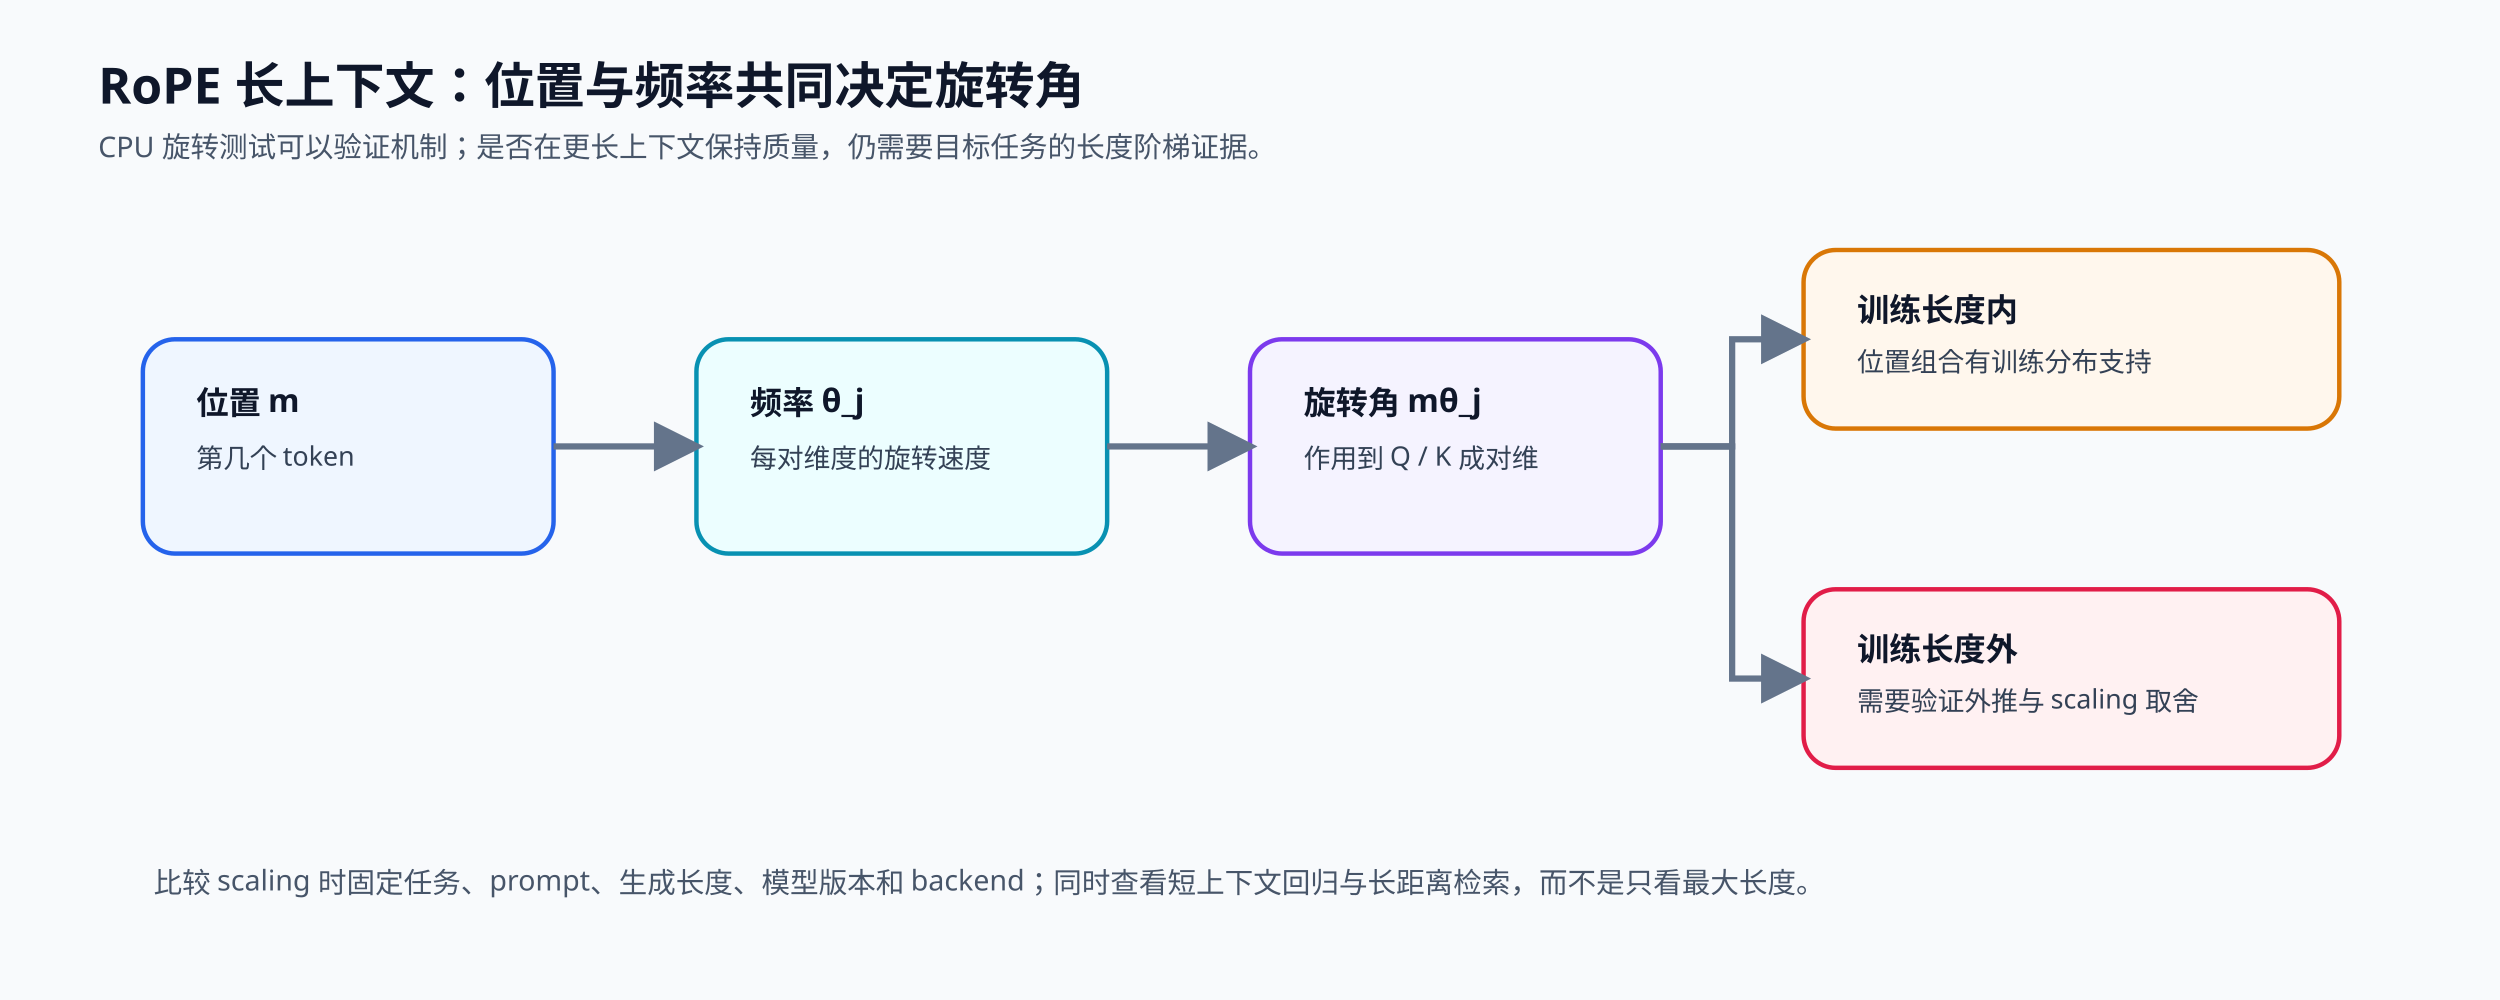
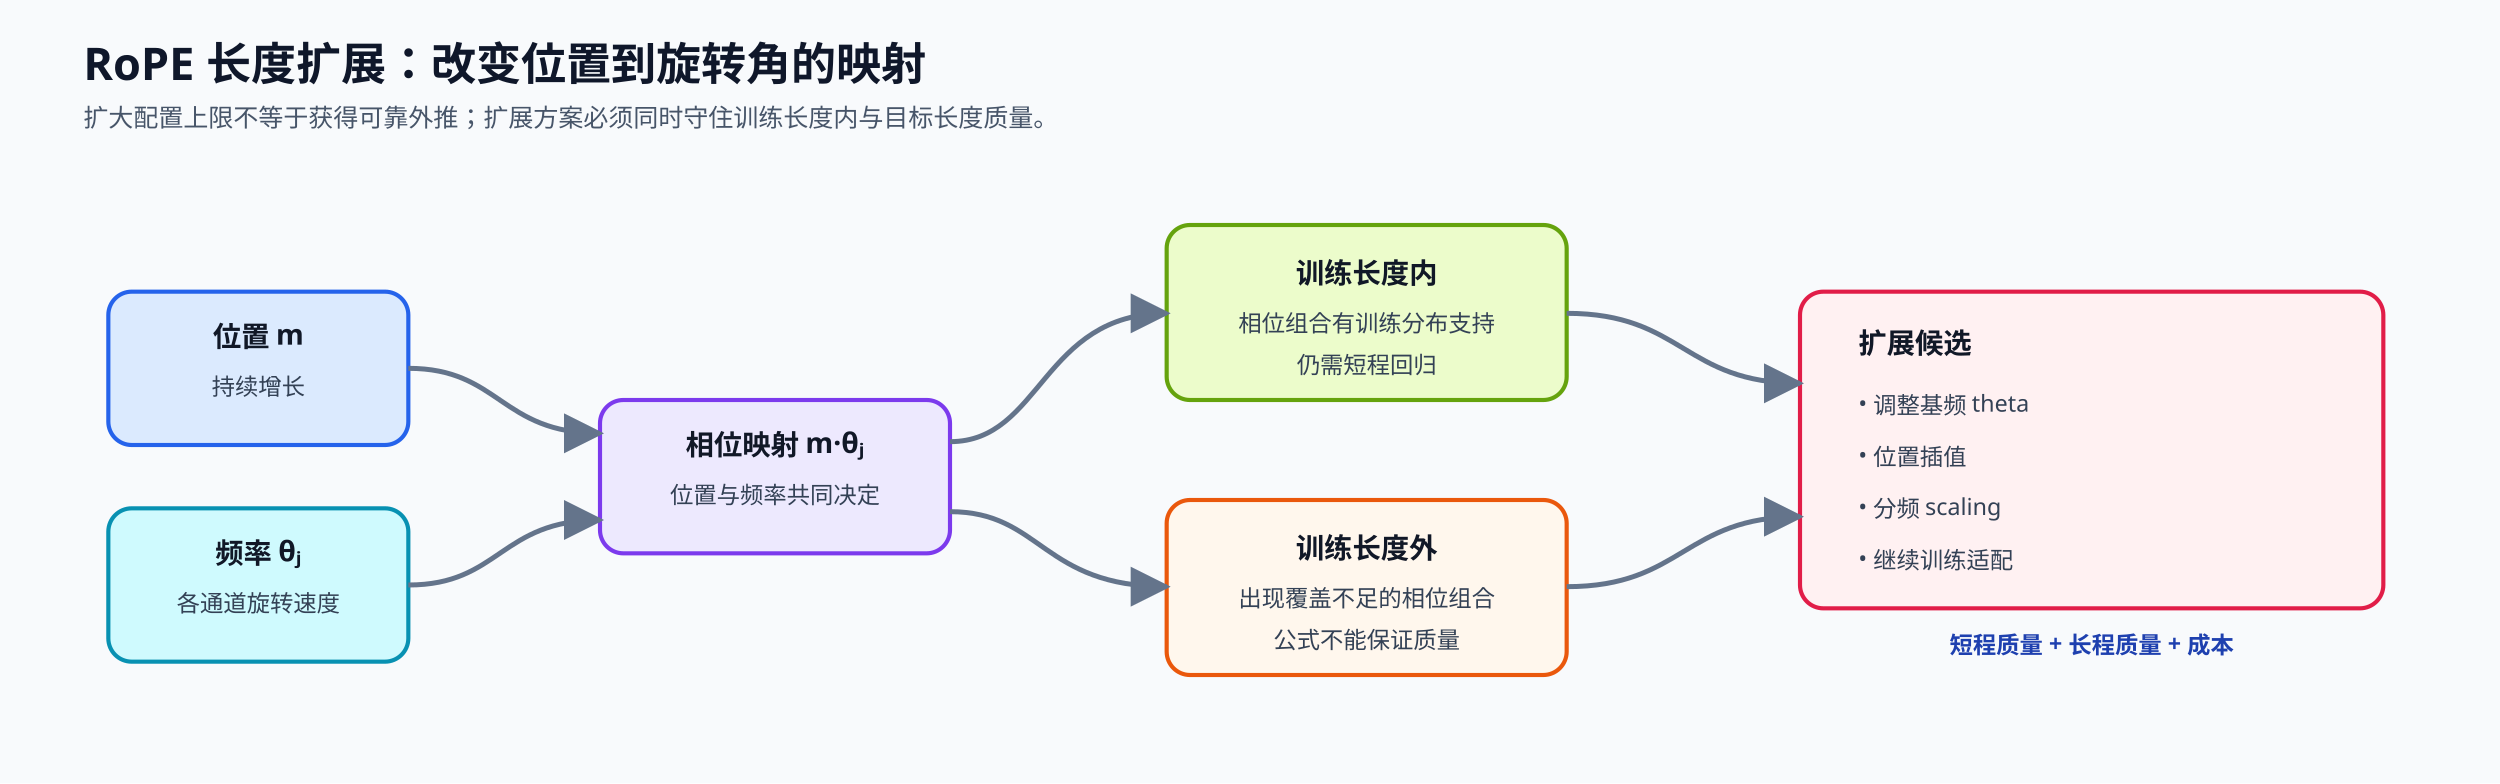
- <svg xmlns="http://www.w3.org/2000/svg" viewBox="0 0 1400 560" role="img" aria-labelledby="title desc">
+ <svg xmlns="http://www.w3.org/2000/svg" width="1500" height="470" viewBox="0 0 1500 470" role="img" aria-labelledby="title desc">
  <defs>
-     <style>.t{font:700 28px sans-serif;fill:#0f172a}.s{font:500 16px sans-serif;fill:#475569}.h{font:700 18px sans-serif;fill:#0f172a}.b{font:500 15px sans-serif;fill:#334155}.box{stroke-width:2.5;rx:18}.a{stroke:#64748b;stroke-width:3.5;fill:none;marker-end:url(#m)}</style>
-     <marker id="m" viewBox="0 0 10 10" refX="8.5" refY="5" markerWidth="8" markerHeight="8" orient="auto">
-       <path d="M0 0L10 5L0 10z" fill="#64748b" />
+     <marker id="arrow" viewBox="0 0 10 10" refX="9" refY="5" markerWidth="8" markerHeight="8" orient="auto">
+       <path d="M0 0L10 5L0 10Z" fill="#64748b" />
    </marker>
+     <style>.title{font:700 27px "Noto Sans SC","Microsoft YaHei",sans-serif;fill:#0f172a}.sub{font:500 15px "Noto Sans SC","Microsoft YaHei",sans-serif;fill:#475569}.head{font:700 17px "Noto Sans SC","Microsoft YaHei",sans-serif;fill:#111827}.body{font:500 14px "Noto Sans SC","Microsoft YaHei",sans-serif;fill:#334155}.accent{font:700 14px "Noto Sans SC","Microsoft YaHei",sans-serif;fill:#1e40af}.box{stroke-width:2.5;rx:14}.flow{stroke:#64748b;stroke-width:3;fill:none;marker-end:url(#arrow)}</style>
  </defs>
-   <rect width="1400" height="560" fill="#f8fafc" />
-   <text x="55" y="58" class="t">RoPE 长上下文：位置与频率共同决定旋转角</text>
-   <text x="55" y="88" class="s">CPU 旋转测试可以验证机制；是否在更长上下文保持质量，仍需要目标任务的长度阶梯证据。</text>
-   <rect x="80" y="190" width="230" height="120" class="box" fill="#eff6ff" stroke="#2563eb" />
-   <text x="110" y="232" class="h">位置 m</text>
-   <text x="110" y="262" class="b">第几个 token</text>
-   <rect x="390" y="190" width="230" height="120" class="box" fill="#ecfeff" stroke="#0891b2" />
-   <text x="420" y="232" class="h">频率 θ_j</text>
-   <text x="420" y="262" class="b">每对维度的旋转速度</text>
-   <rect x="700" y="190" width="230" height="120" class="box" fill="#f5f3ff" stroke="#7c3aed" />
-   <text x="730" y="232" class="h">旋转角 mθ_j</text>
-   <text x="730" y="262" class="b">作用到 Q / K 成对维</text>
-   <rect x="1010" y="140" width="300" height="100" class="box" fill="#fff7ed" stroke="#d97706" />
-   <text x="1040" y="180" class="h">训练长度内</text>
-   <text x="1040" y="208" class="b">位置组合有训练分布支持</text>
-   <rect x="1010" y="330" width="300" height="100" class="box" fill="#fff1f2" stroke="#e11d48" />
-   <text x="1040" y="370" class="h">训练长度外</text>
-   <text x="1040" y="398" class="b">需要验证外推与 scaling 取舍</text>
-   <path d="M310 250H390" class="a" />
-   <path d="M620 250H700" class="a" />
-   <path d="M930 250H970V190H1010" class="a" />
-   <path d="M930 250H970V380H1010" class="a" />
-   <text x="86" y="500" class="s">比较 scaling 时固定任务、prompt、生成长度、模型版本和 backend；同时查看短上下文回归与长距离检索，而不是只看最大长度。</text>
+   <rect width="1500" height="470" fill="#f8fafc" />
+   <text x="50" y="48" class="title">RoPE 长度扩展：改变位置到旋转角的映射</text>
+   <text x="50" y="76" class="sub">扩大配置上限不等于获得可靠外推；扩展方案必须同时守住训练长度内与目标长度质量。</text>
+   <rect x="65" y="175" width="180" height="92" class="box" fill="#dbeafe" stroke="#2563eb" />
+   <text x="155" y="208" text-anchor="middle" class="head">位置 m</text>
+   <text x="155" y="237" text-anchor="middle" class="body">持续增长</text>
+   <rect x="65" y="305" width="180" height="92" class="box" fill="#cffafe" stroke="#0891b2" />
+   <text x="155" y="338" text-anchor="middle" class="head">频率 θⱼ</text>
+   <text x="155" y="367" text-anchor="middle" class="body">各通道旋转速度</text>
+   <rect x="360" y="240" width="210" height="92" class="box" fill="#ede9fe" stroke="#7c3aed" />
+   <text x="465" y="273" text-anchor="middle" class="head">相位映射 m·θⱼ</text>
+   <text x="465" y="302" text-anchor="middle" class="body">位置与频率共同决定</text>
+   <rect x="700" y="135" width="240" height="105" class="box" fill="#ecfccb" stroke="#65a30d" />
+   <text x="820" y="170" text-anchor="middle" class="head">训练长度内</text>
+   <text x="820" y="199" text-anchor="middle" class="body">相位组合有训练分布支持</text>
+   <text x="820" y="224" text-anchor="middle" class="body">仍需短程回归</text>
+   <rect x="700" y="300" width="240" height="105" class="box" fill="#fff7ed" stroke="#ea580c" />
+   <text x="820" y="335" text-anchor="middle" class="head">训练长度外</text>
+   <text x="820" y="364" text-anchor="middle" class="body">出现覆盖不足的相位组合</text>
+   <text x="820" y="389" text-anchor="middle" class="body">公式不能保证质量</text>
+   <rect x="1080" y="175" width="350" height="190" class="box" fill="#fff1f2" stroke="#e11d48" />
+   <text x="1115" y="212" class="head">扩展候选</text>
+   <text x="1115" y="247" class="body">• 调整基频 theta</text>
+   <text x="1115" y="278" class="body">• 位置插值</text>
+   <text x="1115" y="309" class="body">• 分频 scaling</text>
+   <text x="1115" y="340" class="body">• 继续训练适配</text>
+   <text x="1255" y="392" text-anchor="middle" class="accent">短程质量 + 长程质量 + 成本</text>
+   <path d="M245 221C300 221 300 260 360 260" class="flow" />
+   <path d="M245 351C300 351 300 312 360 312" class="flow" />
+   <path d="M570 265C625 265 625 188 700 188" class="flow" />
+   <path d="M570 307C625 307 625 352 700 352" class="flow" />
+   <path d="M940 188C1010 188 1010 230 1080 230" class="flow" />
+   <path d="M940 352C1010 352 1010 310 1080 310" class="flow" />
</svg>
